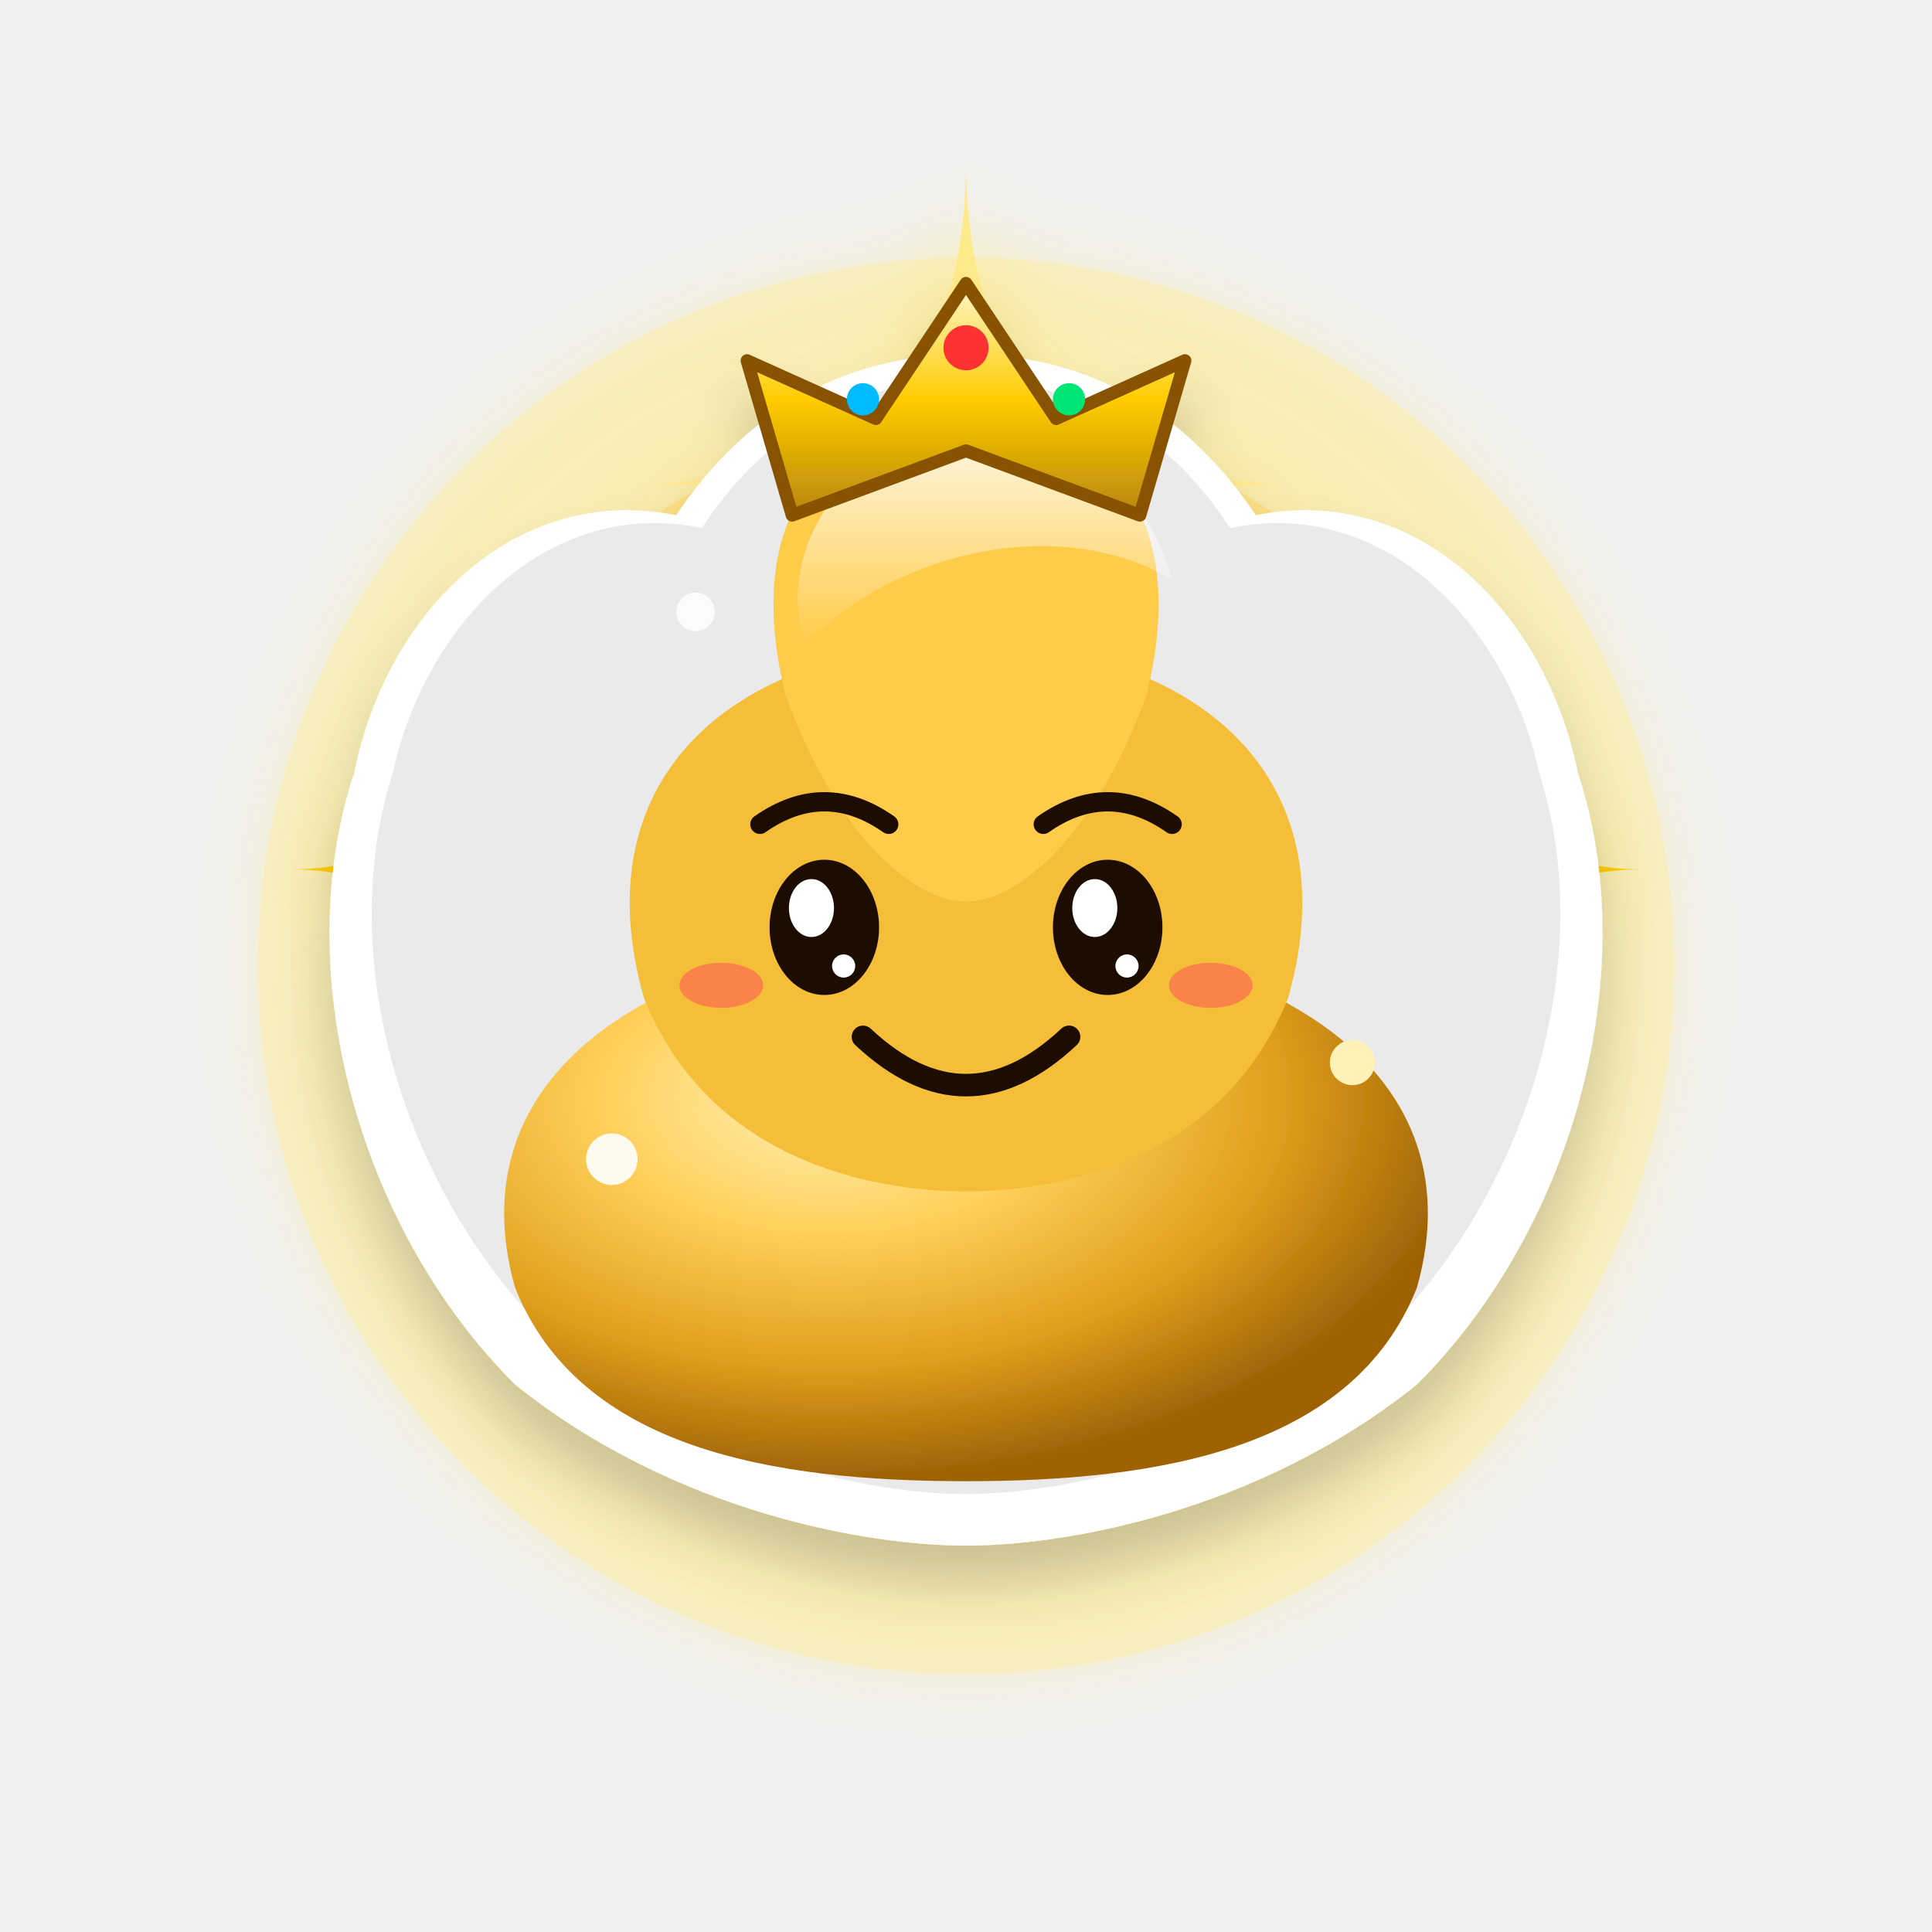
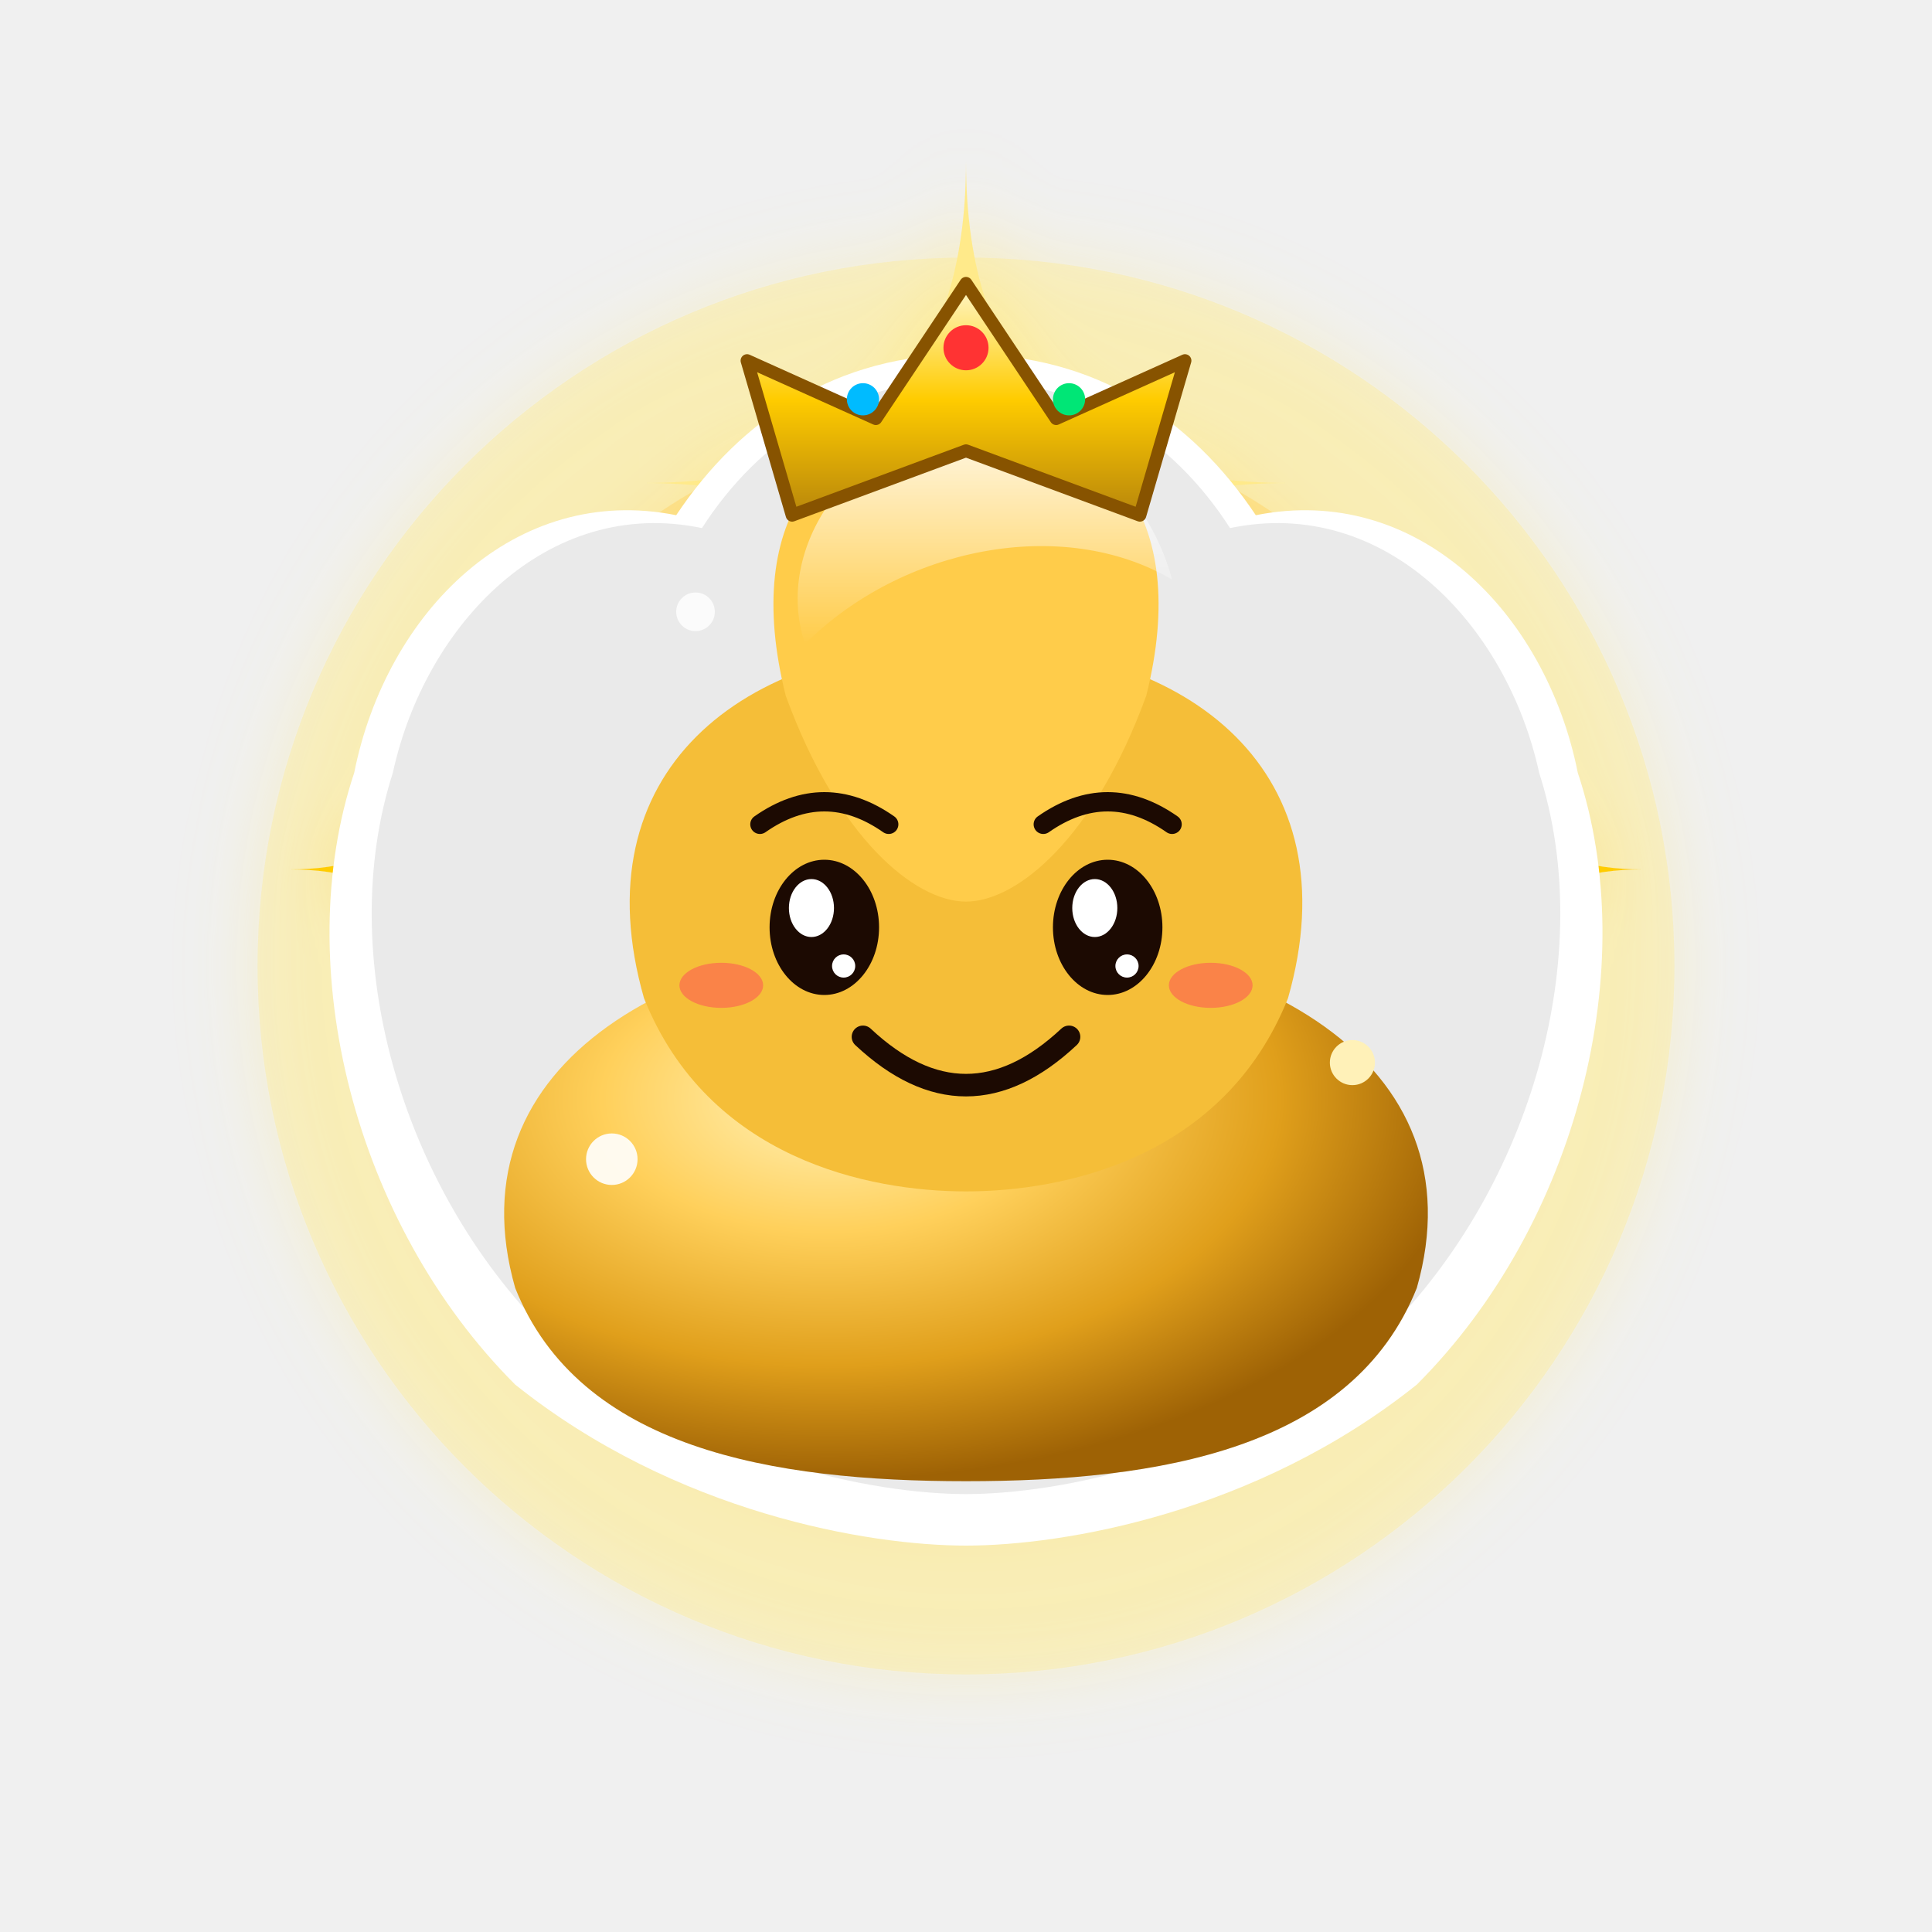
<svg xmlns="http://www.w3.org/2000/svg" viewBox="0 0 300 300" width="300" height="300">
  <defs>
-     <filter id="sticker-shadow" x="-20%" y="-20%" width="140%" height="140%">
-       <feDropShadow dx="0" dy="6" stdDeviation="4" flood-color="#000000" flood-opacity="0.18" />
-     </filter>
    <filter id="gold-glow" x="-30%" y="-30%" width="160%" height="160%">
      <feGaussianBlur stdDeviation="6" result="blur" />
      <feComposite in="SourceGraphic" in2="blur" operator="over" />
    </filter>
    <radialGradient id="bg-poop-d7" cx="35%" cy="30%" r="70%">
      <stop offset="0%" stop-color="#fff1b8" />
      <stop offset="35%" stop-color="#ffd05b" />
      <stop offset="70%" stop-color="#e09f1b" />
      <stop offset="100%" stop-color="#9e6205" />
    </radialGradient>
    <linearGradient id="gold-crown" x1="0" y1="0" x2="0" y2="1">
      <stop offset="0%" stop-color="#fff7cc" />
      <stop offset="50%" stop-color="#ffcc00" />
      <stop offset="100%" stop-color="#b8860b" />
    </linearGradient>
    <linearGradient id="highlight-d7" x1="0" y1="0" x2="0" y2="1">
      <stop offset="0%" stop-color="#ffffff" stop-opacity="0.9" />
      <stop offset="100%" stop-color="#ffffff" stop-opacity="0" />
    </linearGradient>
  </defs>
  <g filter="url(#gold-glow)">
    <circle cx="150" cy="150" r="110" fill="#ffea8a" opacity="0.35" />
    <circle cx="150" cy="150" r="85" fill="#ffd05b" opacity="0.4" />
    <path d="M150 25 Q150 75 200 75 Q150 75 150 125 Q150 75 100 75 Q150 75 150 25 Z" fill="#ffea8a" />
    <path d="M230 110 Q230 135 255 135 Q230 135 230 160 Q230 135 205 135 Q230 135 230 110 Z" fill="#ffcc00" />
    <path d="M70 110 Q70 135 95 135 Q70 135 70 160 Q70 135 45 135 Q70 135 70 110 Z" fill="#ffcc00" />
  </g>
-   <g filter="url(#sticker-shadow)">
+   <g>
    <path d="M150 55               C170 55, 185 65, 195 80               C220 75, 240 95, 245 120               C255 150, 245 190, 220 215               C195 235, 165 240, 150 240               C135 240, 105 235, 80 215               C55 190, 45 150, 55 120               C60 95, 80 75, 105 80               C115 65, 130 55, 150 55 Z" fill="#ffffff" />
    <path d="M150 59               C168 59, 182 68, 191 82               C215 77, 234 97, 239 120               C248 148, 238 184, 215 207               C192 227, 164 232, 150 232               C136 232, 108 227, 85 207               C62 184, 52 148, 61 120               C66 97, 85 77, 109 82               C118 68, 132 59, 150 59 Z" fill="#eaeaea" />
    <path d="M150 145               C195 145, 230 165, 220 200               C210 225, 180 230, 150 230               C120 230, 90 225, 80 200               C70 165, 105 145, 150 145 Z" fill="url(#bg-poop-d7)" />
    <path d="M150 100               C185 100, 210 120, 200 155               C190 180, 165 185, 150 185               C135 185, 110 180, 100 155               C90 120, 115 100, 150 100 Z" fill="#f5be38" />
    <path d="M150 65               C172 65, 185 80, 178 108               C170 130, 158 140, 150 140               C142 140, 130 130, 122 108               C115 80, 128 65, 150 65 Z" fill="#ffcc4a" />
    <path d="M150 65 C165 65, 178 75, 182 90 C165 80, 140 85, 125 100 C120 85, 132 68, 150 65 Z" fill="url(#highlight-d7)" />
    <g transform="translate(0, 8)">
      <path d="M116 48 L123 72 L150 62 L177 72 L184 48 L164 57 L150 36 L136 57 Z" fill="url(#gold-crown)" stroke="#875300" stroke-width="2" stroke-linejoin="round" />
      <circle cx="150" cy="46" r="3.5" fill="#ff3333" />
      <circle cx="134" cy="54" r="2.5" fill="#00bbff" />
      <circle cx="166" cy="54" r="2.5" fill="#00e676" />
    </g>
    <circle cx="95" cy="180" r="4" fill="#ffffff" opacity="0.9" />
    <circle cx="210" cy="165" r="3.5" fill="#fff1b8" />
    <circle cx="108" cy="95" r="3" fill="#ffffff" opacity="0.8" />
    <ellipse cx="128" cy="144" rx="8.5" ry="10.5" fill="#1c0a02" />
    <ellipse cx="172" cy="144" rx="8.5" ry="10.5" fill="#1c0a02" />
    <ellipse cx="126" cy="141" rx="3.5" ry="4.5" fill="#ffffff" />
    <ellipse cx="170" cy="141" rx="3.5" ry="4.5" fill="#ffffff" />
    <circle cx="131" cy="150" r="1.8" fill="#ffffff" />
    <circle cx="175" cy="150" r="1.8" fill="#ffffff" />
    <path d="M118 128 Q128 121 138 128" fill="none" stroke="#1c0a02" stroke-width="3" stroke-linecap="round" />
    <path d="M182 128 Q172 121 162 128" fill="none" stroke="#1c0a02" stroke-width="3" stroke-linecap="round" />
    <path d="M134 161 Q150 176 166 161" fill="none" stroke="#1c0a02" stroke-width="3.5" stroke-linecap="round" />
    <ellipse cx="112" cy="153" rx="6.5" ry="3.5" fill="#ff4757" opacity="0.5" />
    <ellipse cx="188" cy="153" rx="6.5" ry="3.5" fill="#ff4757" opacity="0.5" />
  </g>
</svg>
